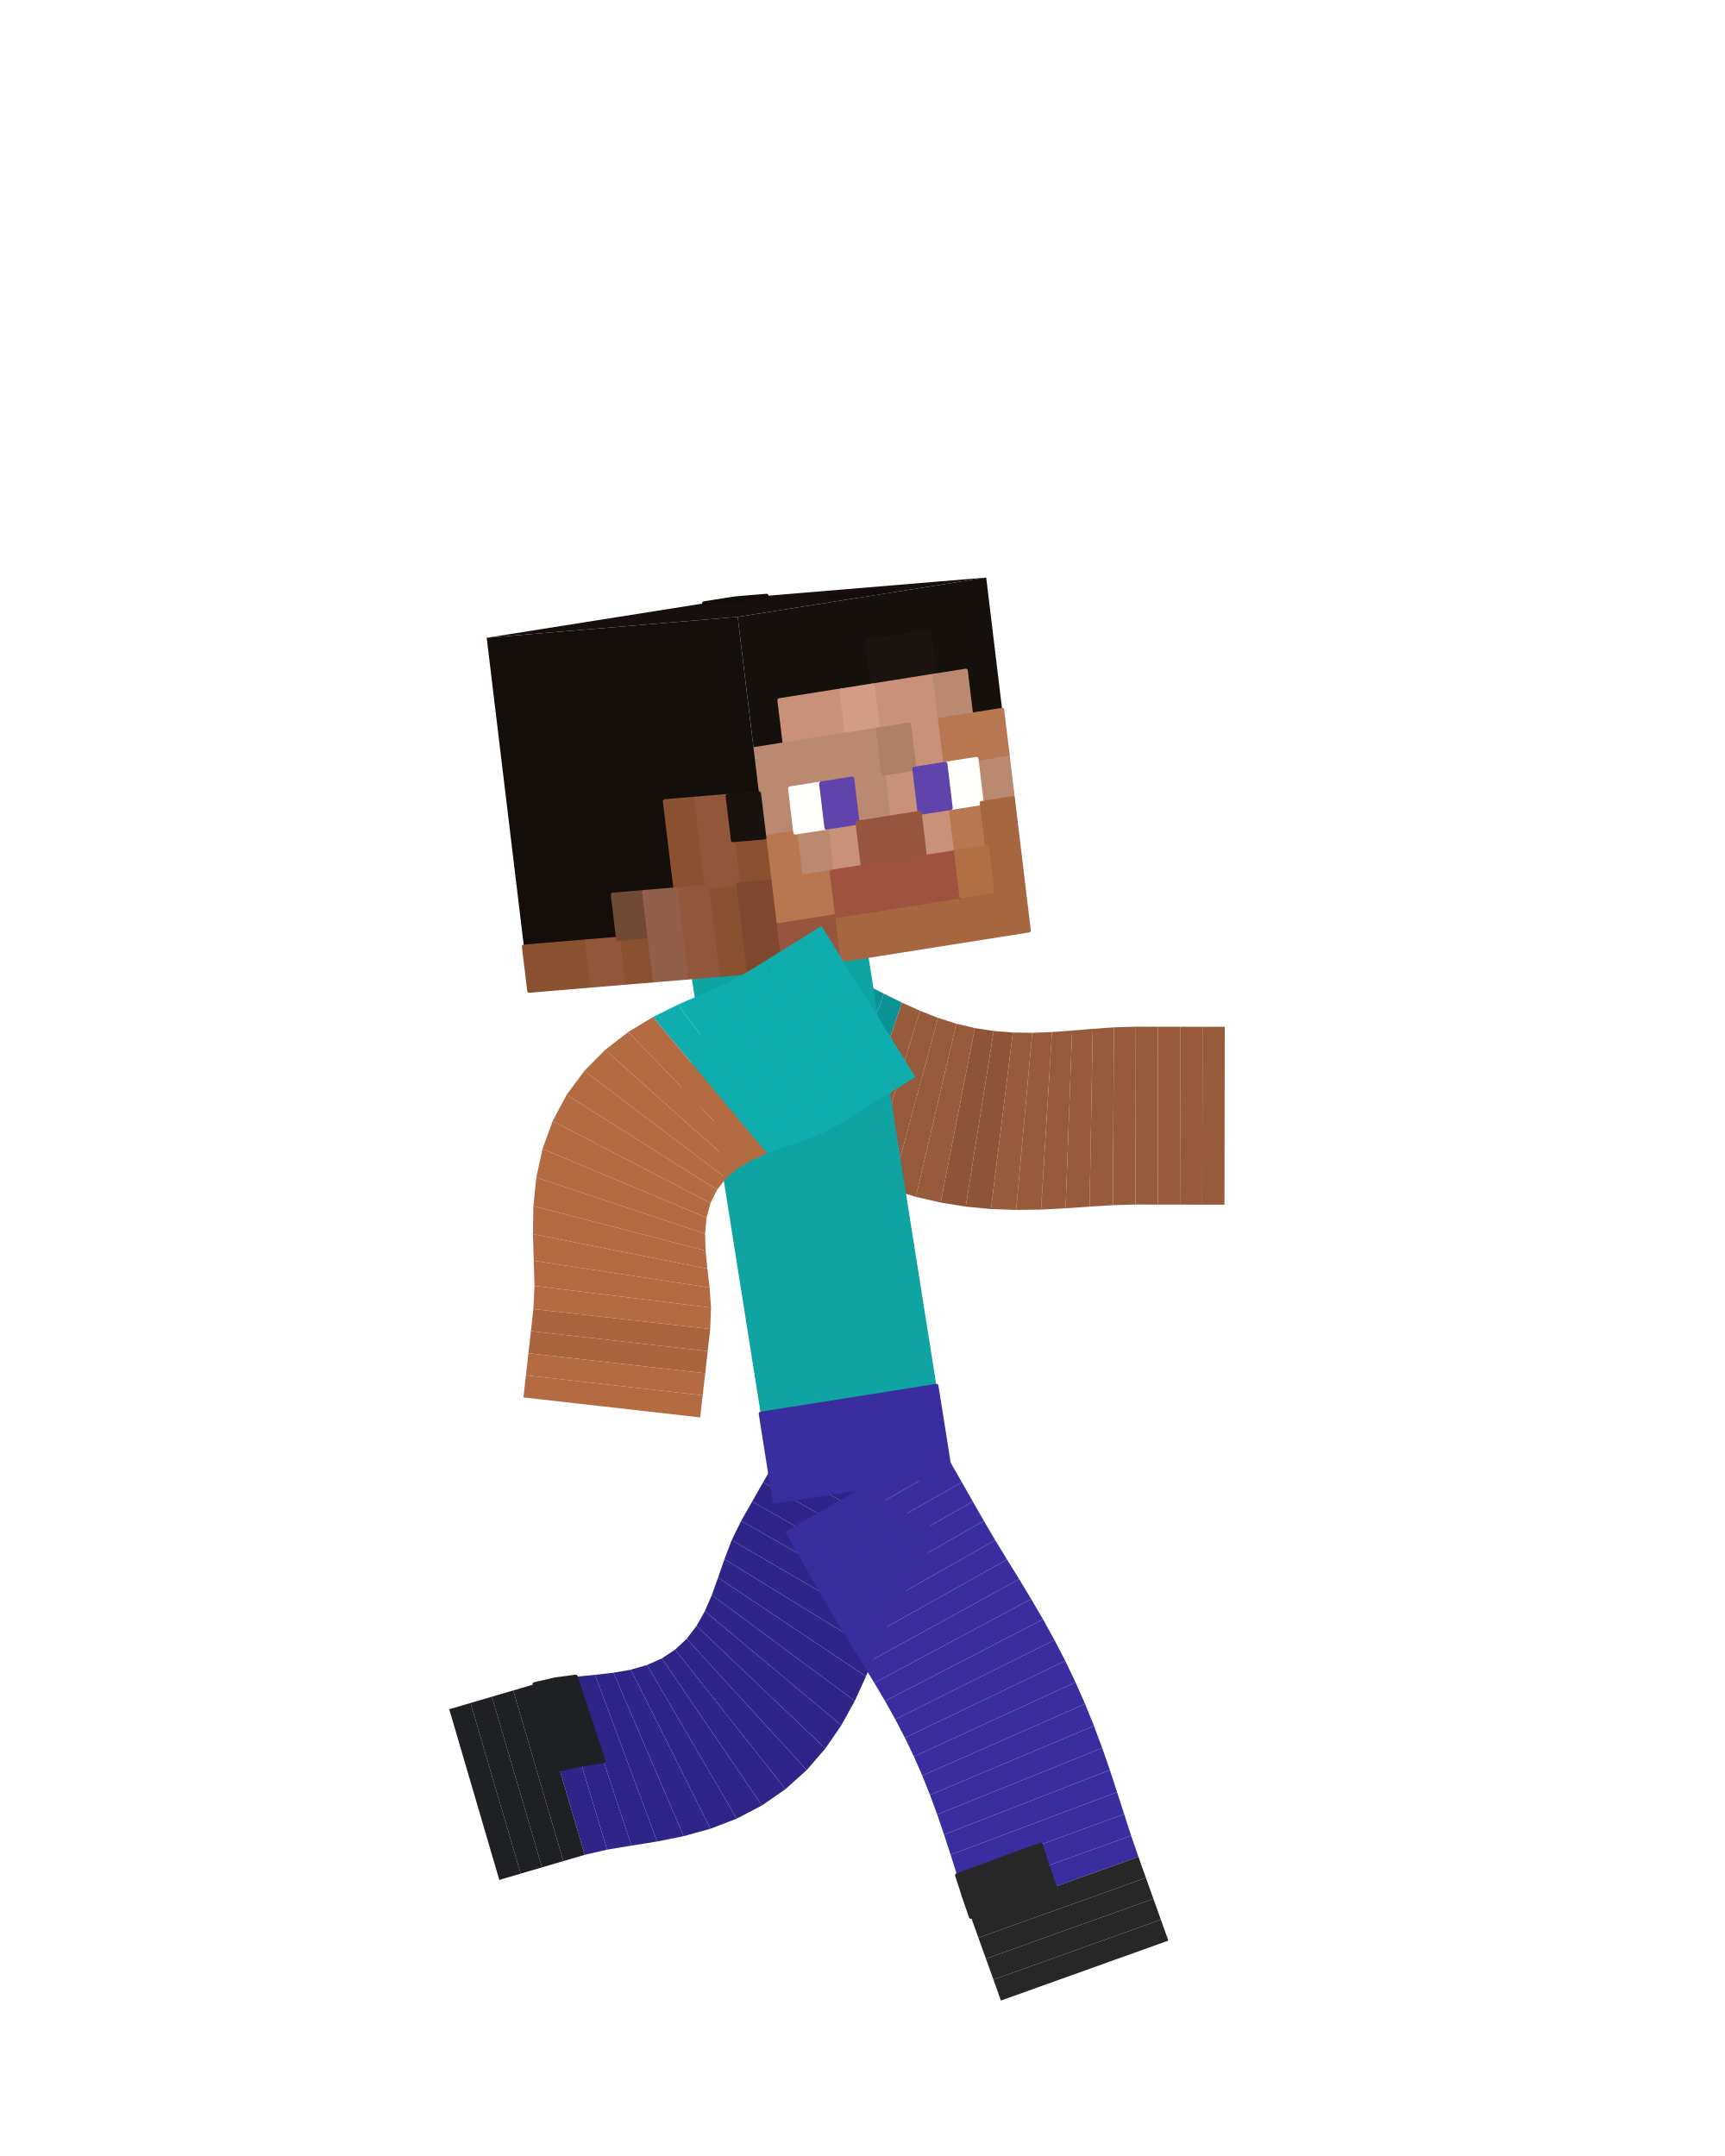
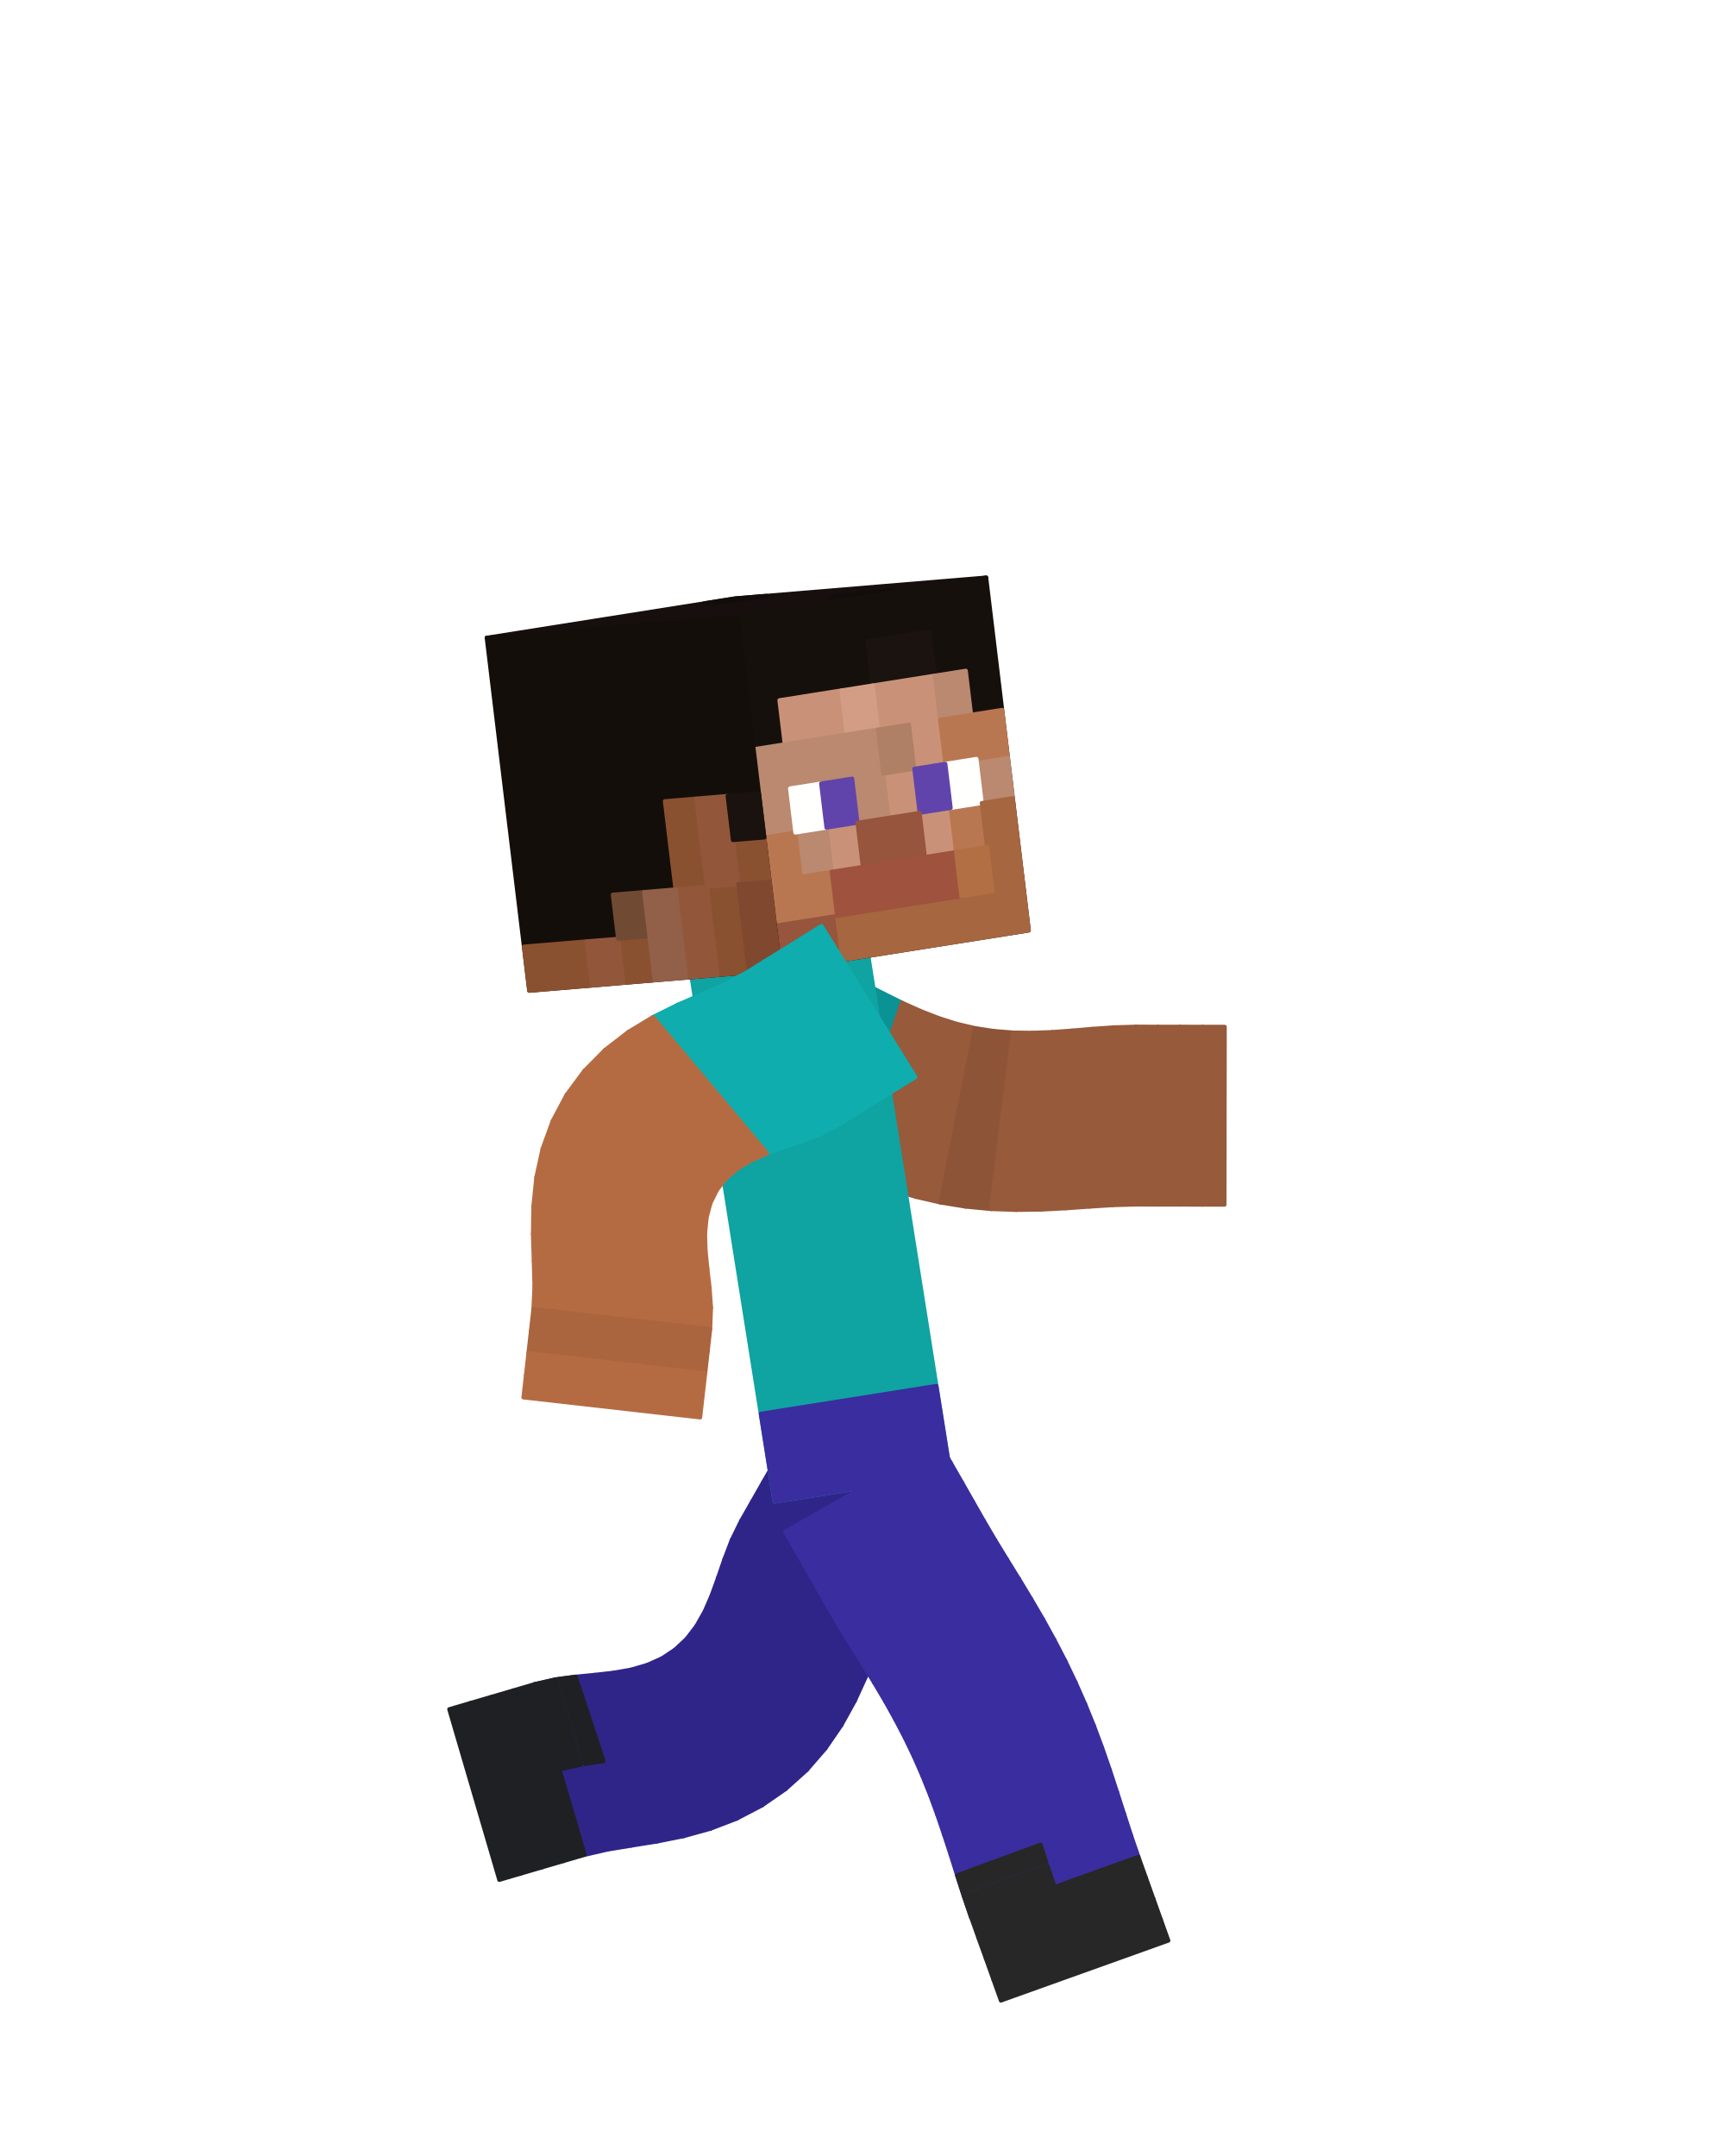
<svg xmlns="http://www.w3.org/2000/svg" viewBox="0 0 256 320" width="256" height="320" role="img" aria-labelledby="run-3-title">
  <g id="steve">
    <g id="arm-left" aria-label="Left arm">
      <g class="face" data-face="px">
-         <path fill="#0b9295" d="M110.41 138.42L100.48 162.88L103.54 164.12L113.47 139.66Z" />
-       </g>
-       <g class="face" data-face="px">
-         <path fill="#0b9295" d="M113.47 139.66L103.54 164.12L106.6 165.36L116.52 140.9Z" />
-       </g>
-       <g class="face" data-face="px">
-         <path fill="#0a898c" d="M116.52 140.9L106.6 165.36L109.65 166.6L119.58 142.14Z" />
-       </g>
-       <g class="face" data-face="px">
-         <path fill="#0a898c" d="M119.58 142.14L109.65 166.6L112.71 167.84L122.64 143.38Z" />
-       </g>
-       <g class="face" data-face="px">
-         <path fill="#0b9295" d="M122.64 143.38L112.71 167.84L115.78 169.2L125.61 144.69Z" />
-       </g>
-       <g class="face" data-face="px">
-         <path fill="#0b9295" d="M125.61 144.69L115.78 169.2L118.91 170.71L128.43 146.09Z" />
-       </g>
-       <g class="face" data-face="px">
-         <path fill="#0b9295" d="M128.43 146.09L118.91 170.71L122.11 172.28L131.17 147.48Z" />
-       </g>
-       <g class="face" data-face="px">
-         <path fill="#0b9295" d="M131.17 147.48L122.11 172.28L125.41 173.83L133.85 148.81Z" />
-       </g>
-       <g class="face" data-face="px">
-         <path fill="#975a3b" d="M133.85 148.81L125.41 173.83L128.81 175.27L136.53 150.02Z" />
-       </g>
-       <g class="face" data-face="px">
-         <path fill="#975a3b" d="M136.53 150.02L128.81 175.27L132.32 176.56L139.21 151.07Z" />
-       </g>
-       <g class="face" data-face="px">
-         <path fill="#975a3b" d="M139.21 151.07L132.32 176.56L135.92 177.64L141.92 151.94Z" />
-       </g>
-       <g class="face" data-face="px">
-         <path fill="#975a3b" d="M141.92 151.94L135.92 177.64L139.6 178.49L144.68 152.59Z" />
+         <path fill="#0b9295" stroke="#0b9295" stroke-width=".6" stroke-linejoin="round" d="M110.41 138.42L100.48 162.88L103.54 164.12L113.47 139.66Z" />
+       </g>
+       <g class="face" data-face="px">
+         <path fill="#0b9295" stroke="#0b9295" stroke-width=".6" stroke-linejoin="round" d="M113.47 139.66L103.54 164.12L106.6 165.36L116.52 140.9Z" />
+       </g>
+       <g class="face" data-face="px">
+         <path fill="#0a898c" stroke="#0a898c" stroke-width=".6" stroke-linejoin="round" d="M116.52 140.9L106.6 165.36L109.65 166.6L119.58 142.14Z" />
+       </g>
+       <g class="face" data-face="px">
+         <path fill="#0a898c" stroke="#0a898c" stroke-width=".6" stroke-linejoin="round" d="M119.58 142.14L109.65 166.6L112.71 167.84L122.64 143.38Z" />
+       </g>
+       <g class="face" data-face="px">
+         <path fill="#0b9295" stroke="#0b9295" stroke-width=".6" stroke-linejoin="round" d="M122.64 143.38L112.71 167.84L115.78 169.2L125.61 144.69Z" />
+       </g>
+       <g class="face" data-face="px">
+         <path fill="#0b9295" stroke="#0b9295" stroke-width=".6" stroke-linejoin="round" d="M125.61 144.69L115.78 169.2L118.91 170.71L128.43 146.09Z" />
+       </g>
+       <g class="face" data-face="px">
+         <path fill="#0b9295" stroke="#0b9295" stroke-width=".6" stroke-linejoin="round" d="M128.43 146.09L118.91 170.71L122.11 172.28L131.17 147.48Z" />
+       </g>
+       <g class="face" data-face="px">
+         <path fill="#0b9295" stroke="#0b9295" stroke-width=".6" stroke-linejoin="round" d="M131.17 147.48L122.11 172.28L125.41 173.83L133.85 148.81Z" />
+       </g>
+       <g class="face" data-face="px">
+         <path fill="#975a3b" stroke="#975a3b" stroke-width=".6" stroke-linejoin="round" d="M133.85 148.81L125.41 173.83L128.81 175.27L136.53 150.02Z" />
+       </g>
+       <g class="face" data-face="px">
+         <path fill="#975a3b" stroke="#975a3b" stroke-width=".6" stroke-linejoin="round" d="M136.53 150.02L128.81 175.27L132.32 176.56L139.21 151.07Z" />
+       </g>
+       <g class="face" data-face="px">
+         <path fill="#975a3b" stroke="#975a3b" stroke-width=".6" stroke-linejoin="round" d="M139.21 151.07L132.32 176.56L135.92 177.64L141.92 151.94Z" />
+       </g>
+       <g class="face" data-face="px">
+         <path fill="#975a3b" stroke="#975a3b" stroke-width=".6" stroke-linejoin="round" d="M141.92 151.94L135.92 177.64L139.6 178.49L144.68 152.59Z" />
      </g>
    </g>
    <g id="forearm-left" aria-label="Left forearm">
      <g class="face" data-face="px">
-         <path fill="#8d5437" d="M144.68 152.59L139.6 178.49L143.32 179.09L147.47 153.02Z" />
-       </g>
-       <g class="face" data-face="px">
-         <path fill="#8d5437" d="M147.47 153.02L143.32 179.09L147.07 179.45L150.31 153.25Z" />
-       </g>
-       <g class="face" data-face="px">
-         <path fill="#975a3b" d="M150.31 153.25L147.07 179.45L150.8 179.58L153.19 153.29Z" />
-       </g>
-       <g class="face" data-face="px">
-         <path fill="#975a3b" d="M153.19 153.29L150.8 179.58L154.5 179.53L156.12 153.18Z" />
-       </g>
-       <g class="face" data-face="px">
-         <path fill="#975a3b" d="M156.12 153.18L154.5 179.53L158.14 179.34L159.11 152.96Z" />
-       </g>
-       <g class="face" data-face="px">
-         <path fill="#975a3b" d="M159.11 152.96L158.14 179.34L161.7 179.09L162.17 152.7Z" />
-       </g>
-       <g class="face" data-face="px">
-         <path fill="#975a3b" d="M162.17 152.7L161.7 179.09L165.16 178.87L165.31 152.48Z" />
-       </g>
-       <g class="face" data-face="px">
-         <path fill="#975a3b" d="M165.31 152.48L165.16 178.87L168.52 178.78L168.56 152.38Z" />
-       </g>
-       <g class="face" data-face="px">
-         <path fill="#975a3b" d="M168.56 152.38L168.52 178.78L171.82 178.79L171.86 152.39Z" />
-       </g>
-       <g class="face" data-face="px">
-         <path fill="#975a3b" d="M171.86 152.39L171.82 178.79L175.12 178.79L175.16 152.39Z" />
-       </g>
-       <g class="face" data-face="px">
-         <path fill="#975a3b" d="M175.16 152.39L175.12 178.79L178.42 178.8L178.46 152.4Z" />
-       </g>
-       <g class="face" data-face="px">
-         <path fill="#975a3b" d="M178.46 152.4L178.42 178.8L181.72 178.8L181.76 152.4Z" />
+         <path fill="#8d5437" stroke="#8d5437" stroke-width=".6" stroke-linejoin="round" d="M144.68 152.59L139.6 178.49L143.32 179.09L147.47 153.02Z" />
+       </g>
+       <g class="face" data-face="px">
+         <path fill="#8d5437" stroke="#8d5437" stroke-width=".6" stroke-linejoin="round" d="M147.47 153.02L143.32 179.09L147.07 179.45L150.31 153.25Z" />
+       </g>
+       <g class="face" data-face="px">
+         <path fill="#975a3b" stroke="#975a3b" stroke-width=".6" stroke-linejoin="round" d="M150.31 153.25L147.07 179.45L150.8 179.58L153.19 153.29Z" />
+       </g>
+       <g class="face" data-face="px">
+         <path fill="#975a3b" stroke="#975a3b" stroke-width=".6" stroke-linejoin="round" d="M153.19 153.29L150.8 179.58L154.5 179.53L156.12 153.18Z" />
+       </g>
+       <g class="face" data-face="px">
+         <path fill="#975a3b" stroke="#975a3b" stroke-width=".6" stroke-linejoin="round" d="M156.12 153.18L154.5 179.53L158.14 179.34L159.11 152.96Z" />
+       </g>
+       <g class="face" data-face="px">
+         <path fill="#975a3b" stroke="#975a3b" stroke-width=".6" stroke-linejoin="round" d="M159.11 152.96L158.14 179.34L161.7 179.09L162.17 152.7Z" />
+       </g>
+       <g class="face" data-face="px">
+         <path fill="#975a3b" stroke="#975a3b" stroke-width=".6" stroke-linejoin="round" d="M162.17 152.7L161.7 179.09L165.16 178.87L165.31 152.48Z" />
+       </g>
+       <g class="face" data-face="px">
+         <path fill="#975a3b" stroke="#975a3b" stroke-width=".6" stroke-linejoin="round" d="M165.31 152.48L165.16 178.87L168.52 178.78L168.56 152.38Z" />
+       </g>
+       <g class="face" data-face="px">
+         <path fill="#975a3b" stroke="#975a3b" stroke-width=".6" stroke-linejoin="round" d="M168.56 152.38L168.52 178.78L171.82 178.79L171.86 152.39Z" />
+       </g>
+       <g class="face" data-face="px">
+         <path fill="#975a3b" stroke="#975a3b" stroke-width=".6" stroke-linejoin="round" d="M171.86 152.39L171.82 178.79L175.12 178.79L175.16 152.39Z" />
+       </g>
+       <g class="face" data-face="px">
+         <path fill="#975a3b" stroke="#975a3b" stroke-width=".6" stroke-linejoin="round" d="M175.16 152.39L175.12 178.79L178.42 178.8L178.46 152.4Z" />
+       </g>
+       <g class="face" data-face="px">
+         <path fill="#975a3b" stroke="#975a3b" stroke-width=".6" stroke-linejoin="round" d="M178.46 152.4L178.42 178.8L181.72 178.8L181.76 152.4Z" />
      </g>
    </g>
    <g id="leg-left" aria-label="Left leg">
      <g class="face" data-face="px">
-         <path fill="#2f2589" d="M139.47 227.34L116.53 214.26L114.9 217.13L137.83 230.21Z" />
-       </g>
-       <g class="face" data-face="px">
-         <path fill="#2f2589" d="M137.83 230.21L114.9 217.13L113.26 219.99L136.2 233.07Z" />
-       </g>
-       <g class="face" data-face="px">
-         <path fill="#2f2589" d="M136.2 233.07L113.26 219.99L111.63 222.86L134.56 235.94Z" />
-       </g>
-       <g class="face" data-face="px">
-         <path fill="#2f2589" d="M134.56 235.94L111.63 222.86L109.99 225.73L132.93 238.81Z" />
-       </g>
-       <g class="face" data-face="px">
-         <path fill="#2f2589" d="M132.93 238.81L109.99 225.73L108.59 228.59L131.41 241.87Z" />
-       </g>
-       <g class="face" data-face="px">
-         <path fill="#2f2589" d="M131.41 241.87L108.59 228.59L107.51 231.42L130 245.25Z" />
-       </g>
-       <g class="face" data-face="px">
-         <path fill="#2f2589" d="M130 245.25L107.51 231.42L106.57 234.15L128.52 248.81Z" />
-       </g>
-       <g class="face" data-face="px">
-         <path fill="#2f2589" d="M128.52 248.81L106.57 234.15L105.64 236.73L126.85 252.46Z" />
-       </g>
-       <g class="face" data-face="px">
-         <path fill="#2f2589" d="M126.85 252.46L105.64 236.73L104.6 239.14L124.86 256.07Z" />
-       </g>
-       <g class="face" data-face="px">
-         <path fill="#2f2589" d="M124.86 256.07L104.6 239.14L103.37 241.32L122.49 259.52Z" />
-       </g>
-       <g class="face" data-face="px">
-         <path fill="#2f2589" d="M122.49 259.52L103.37 241.32L101.91 243.23L119.72 262.72Z" />
-       </g>
-       <g class="face" data-face="px">
-         <path fill="#2f2589" d="M119.72 262.72L101.91 243.23L100.19 244.84L116.57 265.55Z" />
+         <path fill="#2f2589" stroke="#2f2589" stroke-width=".6" stroke-linejoin="round" d="M139.47 227.34L116.53 214.26L114.9 217.13L137.83 230.21Z" />
+       </g>
+       <g class="face" data-face="px">
+         <path fill="#2f2589" stroke="#2f2589" stroke-width=".6" stroke-linejoin="round" d="M137.83 230.21L114.9 217.13L113.26 219.99L136.2 233.07Z" />
+       </g>
+       <g class="face" data-face="px">
+         <path fill="#2f2589" stroke="#2f2589" stroke-width=".6" stroke-linejoin="round" d="M136.2 233.07L113.26 219.99L111.63 222.86L134.56 235.94Z" />
+       </g>
+       <g class="face" data-face="px">
+         <path fill="#2f2589" stroke="#2f2589" stroke-width=".6" stroke-linejoin="round" d="M134.56 235.94L111.63 222.86L109.99 225.73L132.93 238.81Z" />
+       </g>
+       <g class="face" data-face="px">
+         <path fill="#2f2589" stroke="#2f2589" stroke-width=".6" stroke-linejoin="round" d="M132.93 238.81L109.99 225.73L108.59 228.59L131.41 241.87Z" />
+       </g>
+       <g class="face" data-face="px">
+         <path fill="#2f2589" stroke="#2f2589" stroke-width=".6" stroke-linejoin="round" d="M131.41 241.87L108.59 228.59L107.51 231.42L130 245.25Z" />
+       </g>
+       <g class="face" data-face="px">
+         <path fill="#2f2589" stroke="#2f2589" stroke-width=".6" stroke-linejoin="round" d="M130 245.25L107.51 231.42L106.57 234.15L128.52 248.81Z" />
+       </g>
+       <g class="face" data-face="px">
+         <path fill="#2f2589" stroke="#2f2589" stroke-width=".6" stroke-linejoin="round" d="M128.52 248.81L106.57 234.15L105.64 236.73L126.85 252.46Z" />
+       </g>
+       <g class="face" data-face="px">
+         <path fill="#2f2589" stroke="#2f2589" stroke-width=".6" stroke-linejoin="round" d="M126.85 252.46L105.64 236.73L104.6 239.14L124.86 256.07Z" />
+       </g>
+       <g class="face" data-face="px">
+         <path fill="#2f2589" stroke="#2f2589" stroke-width=".6" stroke-linejoin="round" d="M124.86 256.07L104.6 239.14L103.37 241.32L122.49 259.52Z" />
+       </g>
+       <g class="face" data-face="px">
+         <path fill="#2f2589" stroke="#2f2589" stroke-width=".6" stroke-linejoin="round" d="M122.49 259.52L103.37 241.32L101.91 243.23L119.72 262.72Z" />
+       </g>
+       <g class="face" data-face="px">
+         <path fill="#2f2589" stroke="#2f2589" stroke-width=".6" stroke-linejoin="round" d="M119.72 262.72L101.91 243.23L100.19 244.84L116.57 265.55Z" />
      </g>
    </g>
    <g id="shin-left" aria-label="Left shin">
      <g class="face" data-face="px">
-         <path fill="#1f2023" d="M80.44 277.16L73 251.83L69.83 252.76L77.27 278.09Z" />
-       </g>
-       <g class="face" data-face="px">
-         <path fill="#1f2023" d="M77.27 278.09L69.83 252.76L66.67 253.69L74.1 279.02Z" />
-       </g>
-       <g class="face" data-face="px">
-         <path fill="#2f2589" d="M116.57 265.55L100.19 244.84L98.23 246.14L113.08 267.97Z" />
-       </g>
-       <g class="face" data-face="px">
-         <path fill="#2f2589" d="M113.08 267.97L98.23 246.14L96.03 247.12L109.33 269.93Z" />
-       </g>
-       <g class="face" data-face="px">
-         <path fill="#2f2589" d="M109.33 269.93L96.03 247.12L93.62 247.82L105.43 271.43Z" />
-       </g>
-       <g class="face" data-face="px">
-         <path fill="#2f2589" d="M105.43 271.43L93.62 247.82L91.04 248.27L101.46 272.53Z" />
-       </g>
-       <g class="face" data-face="px">
-         <path fill="#2f2589" d="M101.46 272.53L91.04 248.27L88.31 248.58L97.52 273.32Z" />
-       </g>
-       <g class="face" data-face="px">
-         <path fill="#2f2589" d="M97.52 273.32L88.31 248.58L85.44 248.86L93.71 273.93Z" />
-       </g>
-       <g class="face" data-face="px">
-         <path fill="#2f2589" d="M93.71 273.93L85.44 248.86L82.45 249.26L90.1 274.53Z" />
+         <path fill="#1f2023" stroke="#1f2023" stroke-width=".6" stroke-linejoin="round" d="M80.44 277.16L73 251.83L69.83 252.76L77.27 278.09Z" />
+       </g>
+       <g class="face" data-face="px">
+         <path fill="#1f2023" stroke="#1f2023" stroke-width=".6" stroke-linejoin="round" d="M77.27 278.09L69.83 252.76L66.67 253.69L74.1 279.02Z" />
+       </g>
+       <g class="face" data-face="px">
+         <path fill="#2f2589" stroke="#2f2589" stroke-width=".6" stroke-linejoin="round" d="M116.57 265.55L100.19 244.84L98.23 246.14L113.08 267.97Z" />
+       </g>
+       <g class="face" data-face="px">
+         <path fill="#2f2589" stroke="#2f2589" stroke-width=".6" stroke-linejoin="round" d="M113.08 267.97L98.23 246.14L96.03 247.12L109.33 269.93Z" />
+       </g>
+       <g class="face" data-face="px">
+         <path fill="#2f2589" stroke="#2f2589" stroke-width=".6" stroke-linejoin="round" d="M109.33 269.93L96.03 247.12L93.62 247.82L105.43 271.43Z" />
+       </g>
+       <g class="face" data-face="px">
+         <path fill="#2f2589" stroke="#2f2589" stroke-width=".6" stroke-linejoin="round" d="M105.43 271.43L93.62 247.82L91.04 248.27L101.46 272.53Z" />
+       </g>
+       <g class="face" data-face="px">
+         <path fill="#2f2589" stroke="#2f2589" stroke-width=".6" stroke-linejoin="round" d="M101.46 272.53L91.04 248.27L88.31 248.58L97.52 273.32Z" />
+       </g>
+       <g class="face" data-face="px">
+         <path fill="#2f2589" stroke="#2f2589" stroke-width=".6" stroke-linejoin="round" d="M97.52 273.32L88.31 248.58L85.44 248.86L93.71 273.93Z" />
+       </g>
+       <g class="face" data-face="px">
+         <path fill="#2f2589" stroke="#2f2589" stroke-width=".6" stroke-linejoin="round" d="M93.71 273.93L85.44 248.86L82.45 249.26L90.1 274.53Z" />
        <path fill="#1f2023" stroke="#1f2023" stroke-width=".6" stroke-linejoin="round" d="M89.58 261.4L85.44 248.86L82.45 249.26L86.27 261.9Z" />
      </g>
      <g class="face" data-face="px">
-         <path fill="#2f2589" d="M90.1 274.53L82.45 249.26L79.33 249.97L86.77 275.3Z" />
+         <path fill="#2f2589" stroke="#2f2589" stroke-width=".6" stroke-linejoin="round" d="M90.1 274.53L82.45 249.26L79.33 249.97L86.77 275.3Z" />
        <path fill="#1f2023" stroke="#1f2023" stroke-width=".6" stroke-linejoin="round" d="M86.27 261.9L82.45 249.26L79.33 249.97L83.05 262.63Z" />
      </g>
      <g class="face" data-face="px">
-         <path fill="#1f2023" d="M86.77 275.3L79.33 249.97L76.17 250.9L83.6 276.23Z" />
-       </g>
-       <g class="face" data-face="px">
-         <path fill="#1f2023" d="M83.6 276.23L76.17 250.9L73 251.83L80.44 277.16Z" />
+         <path fill="#1f2023" stroke="#1f2023" stroke-width=".6" stroke-linejoin="round" d="M86.77 275.3L79.33 249.97L76.17 250.9L83.6 276.23Z" />
+       </g>
+       <g class="face" data-face="px">
+         <path fill="#1f2023" stroke="#1f2023" stroke-width=".6" stroke-linejoin="round" d="M83.6 276.23L76.17 250.9L73 251.83L80.44 277.16Z" />
      </g>
    </g>
    <g id="torso" aria-label="Torso">
      <g class="face" data-face="nx">
-         <path fill="#0fa3a2" d="M102.57 144.64L128.65 140.51L141.04 218.74L114.96 222.86Z" />
+         <path fill="#0fa3a2" stroke="#0fa3a2" stroke-width=".6" stroke-linejoin="round" d="M102.57 144.64L128.65 140.51L141.04 218.74L114.96 222.86Z" />
        <path fill="#3a2d9f" stroke="#3a2d9f" stroke-width=".6" stroke-linejoin="round" d="M112.9 209.83L138.97 205.7L140.01 212.22L113.93 216.35ZM113.93 216.35L140.01 212.22L141.04 218.74L114.96 222.86Z" />
      </g>
    </g>
    <g id="head" aria-label="Head">
      <g class="face" data-face="top">
-         <path fill="#160f0d" d="M72.23 94.66L109.1 88.82L146.36 85.72L109.48 91.56Z" />
+         <path fill="#160f0d" stroke="#160f0d" stroke-width=".6" stroke-linejoin="round" d="M72.23 94.66L109.1 88.82L146.36 85.72L109.48 91.56Z" />
        <path fill="#120d0a" stroke="#120d0a" stroke-width=".6" stroke-linejoin="round" d="M104.49 89.55L109.1 88.82L113.76 88.43L109.15 89.16ZM123.22 88.69L127.83 87.96L132.48 87.57L127.87 88.3Z" />
      </g>
      <g class="face" data-face="front">
-         <path fill="#16100d" d="M109.48 91.56L146.36 85.72L152.68 138.1L115.8 143.94Z" />
+         <path fill="#16100d" stroke="#16100d" stroke-width=".6" stroke-linejoin="round" d="M109.48 91.56L146.36 85.72L152.68 138.1L115.8 143.94Z" />
        <path fill="#1a130f" stroke="#1a130f" stroke-width=".6" stroke-linejoin="round" d="M128.71 95.19L137.93 93.73L138.72 100.28L129.5 101.74Z" />
        <path fill="#c99278" stroke="#c99278" stroke-width=".6" stroke-linejoin="round" d="M115.67 103.93L124.89 102.47L125.68 109.01L116.46 110.47ZM129.5 101.74L138.72 100.28L139.51 106.82L130.29 108.28ZM134.9 107.55L139.51 106.82L140.3 113.37L135.69 114.1ZM131.08 114.83L135.69 114.1L136.48 120.65L131.87 121.38ZM122.65 122.84L127.26 122.11L128.05 128.66L123.44 129.39ZM136.48 120.65L141.09 119.92L141.88 126.47L137.27 127.2Z" />
        <path fill="#d39d85" stroke="#d39d85" stroke-width=".6" stroke-linejoin="round" d="M124.89 102.47L129.5 101.74L130.29 108.28L125.68 109.01Z" />
        <path fill="#ba896f" stroke="#ba896f" stroke-width=".6" stroke-linejoin="round" d="M138.72 100.28L143.33 99.55L144.12 106.09L139.51 106.82ZM111.85 111.2L130.29 108.28L131.08 114.83L112.64 117.75ZM112.64 117.75L117.25 117.02L118.04 123.57L113.43 124.3ZM126.47 115.56L131.08 114.83L131.87 121.38L127.26 122.11ZM144.91 112.64L149.52 111.91L150.31 118.46L145.7 119.19ZM118.04 123.57L122.65 122.84L123.44 129.39L118.83 130.12Z" />
        <path fill="#b08066" stroke="#b08066" stroke-width=".6" stroke-linejoin="round" d="M130.29 108.28L134.9 107.55L135.69 114.1L131.08 114.83Z" />
        <path fill="#b97751" stroke="#b97751" stroke-width=".6" stroke-linejoin="round" d="M139.51 106.82L148.73 105.36L149.52 111.91L140.3 113.37ZM113.43 124.3L118.04 123.57L118.83 130.12L114.22 130.85ZM141.09 119.92L145.7 119.19L146.49 125.74L141.88 126.47ZM114.22 130.85L123.44 129.39L124.23 135.94L115.01 137.4Z" />
        <path fill="#fffffe" stroke="#fffffe" stroke-width=".6" stroke-linejoin="round" d="M117.25 117.02L121.86 116.29L122.65 122.84L118.04 123.57ZM140.3 113.37L144.91 112.64L145.7 119.19L141.09 119.92Z" />
        <path fill="#6144ab" stroke="#6144ab" stroke-width=".6" stroke-linejoin="round" d="M121.86 116.29L126.47 115.56L127.26 122.11L122.65 122.84ZM135.69 114.1L140.3 113.37L141.09 119.92L136.48 120.65Z" />
        <path fill="#96553c" stroke="#96553c" stroke-width=".6" stroke-linejoin="round" d="M127.26 122.11L136.48 120.65L137.27 127.2L128.05 128.66ZM115.01 137.4L124.23 135.94L125.02 142.48L115.8 143.94Z" />
        <path fill="#a66640" stroke="#a66640" stroke-width=".6" stroke-linejoin="round" d="M145.7 119.19L150.31 118.46L151.1 125.01L146.49 125.74ZM146.49 125.74L151.1 125.01L151.89 131.56L147.28 132.29ZM124.23 135.94L151.89 131.56L152.68 138.1L125.02 142.48Z" />
        <path fill="#9f523e" stroke="#9f523e" stroke-width=".6" stroke-linejoin="round" d="M123.44 129.39L141.88 126.47L142.67 133.02L124.23 135.94Z" />
        <path fill="#b26f43" stroke="#b26f43" stroke-width=".6" stroke-linejoin="round" d="M141.88 126.47L146.49 125.74L147.28 132.29L142.67 133.02Z" />
      </g>
      <g class="face" data-face="nx">
-         <path fill="#140e0b" d="M72.23 94.66L109.48 91.56L115.8 143.94L78.54 147.05Z" />
+         <path fill="#140e0b" stroke="#140e0b" stroke-width=".6" stroke-linejoin="round" d="M72.23 94.66L109.48 91.56L115.8 143.94L78.54 147.05Z" />
        <path fill="#8a5130" stroke="#8a5130" stroke-width=".6" stroke-linejoin="round" d="M98.67 118.92L103.33 118.53L104.12 125.08L99.46 125.46ZM99.46 125.46L104.12 125.08L104.91 131.62L100.25 132.01ZM108.77 124.69L113.43 124.3L114.22 130.85L109.56 131.24ZM104.91 131.62L109.56 131.24L110.35 137.78L105.7 138.17ZM77.75 140.5L87.07 139.72L87.86 146.27L78.54 147.05ZM91.73 139.34L96.38 138.95L97.17 145.5L92.52 145.88ZM105.7 138.17L110.35 137.78L111.14 144.33L106.49 144.72Z" />
        <path fill="#92573a" stroke="#92573a" stroke-width=".6" stroke-linejoin="round" d="M103.33 118.53L107.98 118.14L108.77 124.69L104.12 125.08ZM104.12 125.08L108.77 124.69L109.56 131.24L104.91 131.62ZM100.25 132.01L104.91 131.62L105.7 138.17L101.04 138.56ZM87.07 139.72L91.73 139.34L92.52 145.88L87.86 146.27ZM101.04 138.56L105.7 138.17L106.49 144.72L101.83 145.11Z" />
        <path fill="#19120e" stroke="#19120e" stroke-width=".6" stroke-linejoin="round" d="M107.98 118.14L112.64 117.75L113.43 124.3L108.77 124.69Z" />
        <path fill="#714a34" stroke="#714a34" stroke-width=".6" stroke-linejoin="round" d="M90.94 132.79L95.59 132.4L96.38 138.95L91.73 139.34Z" />
        <path fill="#926048" stroke="#926048" stroke-width=".6" stroke-linejoin="round" d="M95.59 132.4L100.25 132.01L101.04 138.56L96.38 138.95ZM96.38 138.95L101.04 138.56L101.83 145.11L97.17 145.5Z" />
        <path fill="#80492f" stroke="#80492f" stroke-width=".6" stroke-linejoin="round" d="M109.56 131.24L114.22 130.85L115.01 137.4L110.35 137.78ZM110.35 137.78L115.01 137.4L115.8 143.94L111.14 144.33Z" />
      </g>
    </g>
    <g id="leg-right" aria-label="Right leg">
      <g class="face" data-face="px">
-         <path fill="#3a2d9f" d="M139.47 214.26L116.53 227.34L118.17 230.21L141.1 217.13Z" />
-       </g>
-       <g class="face" data-face="px">
-         <path fill="#3a2d9f" d="M141.1 217.13L118.17 230.21L119.8 233.07L142.74 219.99Z" />
-       </g>
-       <g class="face" data-face="px">
-         <path fill="#3a2d9f" d="M142.74 219.99L119.8 233.07L121.44 235.94L144.37 222.86Z" />
-       </g>
-       <g class="face" data-face="px">
-         <path fill="#3a2d9f" d="M144.37 222.86L121.44 235.94L123.07 238.81L146.01 225.73Z" />
-       </g>
-       <g class="face" data-face="px">
-         <path fill="#3a2d9f" d="M146.01 225.73L123.07 238.81L124.74 241.63L147.69 228.59Z" />
-       </g>
-       <g class="face" data-face="px">
-         <path fill="#3a2d9f" d="M147.69 228.59L124.74 241.63L126.42 244.38L149.45 231.47Z" />
-       </g>
-       <g class="face" data-face="px">
-         <path fill="#3a2d9f" d="M149.45 231.47L126.42 244.38L128.11 247.09L151.25 234.38Z" />
-       </g>
-       <g class="face" data-face="px">
-         <path fill="#3a2d9f" d="M151.25 234.38L128.11 247.09L129.75 249.78L153.03 237.33Z" />
-       </g>
-       <g class="face" data-face="px">
-         <path fill="#3a2d9f" d="M153.03 237.33L129.75 249.78L131.35 252.48L154.79 240.34Z" />
-       </g>
-       <g class="face" data-face="px">
-         <path fill="#3a2d9f" d="M154.79 240.34L131.35 252.48L132.86 255.19L156.48 243.4Z" />
-       </g>
-       <g class="face" data-face="px">
-         <path fill="#3a2d9f" d="M156.48 243.4L132.86 255.19L134.29 257.93L158.09 246.51Z" />
-       </g>
-       <g class="face" data-face="px">
-         <path fill="#3a2d9f" d="M158.09 246.51L134.29 257.93L135.63 260.71L159.61 249.68Z" />
+         <path fill="#3a2d9f" stroke="#3a2d9f" stroke-width=".6" stroke-linejoin="round" d="M139.47 214.26L116.53 227.34L118.17 230.21L141.1 217.13Z" />
+       </g>
+       <g class="face" data-face="px">
+         <path fill="#3a2d9f" stroke="#3a2d9f" stroke-width=".6" stroke-linejoin="round" d="M141.1 217.13L118.17 230.21L119.8 233.07L142.74 219.99Z" />
+       </g>
+       <g class="face" data-face="px">
+         <path fill="#3a2d9f" stroke="#3a2d9f" stroke-width=".6" stroke-linejoin="round" d="M142.74 219.99L119.8 233.07L121.44 235.94L144.37 222.86Z" />
+       </g>
+       <g class="face" data-face="px">
+         <path fill="#3a2d9f" stroke="#3a2d9f" stroke-width=".6" stroke-linejoin="round" d="M144.37 222.86L121.44 235.94L123.07 238.81L146.01 225.73Z" />
+       </g>
+       <g class="face" data-face="px">
+         <path fill="#3a2d9f" stroke="#3a2d9f" stroke-width=".6" stroke-linejoin="round" d="M146.01 225.73L123.07 238.81L124.74 241.63L147.69 228.59Z" />
+       </g>
+       <g class="face" data-face="px">
+         <path fill="#3a2d9f" stroke="#3a2d9f" stroke-width=".6" stroke-linejoin="round" d="M147.69 228.59L124.74 241.63L126.42 244.38L149.45 231.47Z" />
+       </g>
+       <g class="face" data-face="px">
+         <path fill="#3a2d9f" stroke="#3a2d9f" stroke-width=".6" stroke-linejoin="round" d="M149.45 231.47L126.42 244.38L128.11 247.09L151.25 234.38Z" />
+       </g>
+       <g class="face" data-face="px">
+         <path fill="#3a2d9f" stroke="#3a2d9f" stroke-width=".6" stroke-linejoin="round" d="M151.25 234.38L128.11 247.09L129.75 249.78L153.03 237.33Z" />
+       </g>
+       <g class="face" data-face="px">
+         <path fill="#3a2d9f" stroke="#3a2d9f" stroke-width=".6" stroke-linejoin="round" d="M153.03 237.33L129.75 249.78L131.35 252.48L154.79 240.34Z" />
+       </g>
+       <g class="face" data-face="px">
+         <path fill="#3a2d9f" stroke="#3a2d9f" stroke-width=".6" stroke-linejoin="round" d="M154.79 240.34L131.35 252.48L132.86 255.19L156.48 243.4Z" />
+       </g>
+       <g class="face" data-face="px">
+         <path fill="#3a2d9f" stroke="#3a2d9f" stroke-width=".6" stroke-linejoin="round" d="M156.48 243.4L132.86 255.19L134.29 257.93L158.09 246.51Z" />
+       </g>
+       <g class="face" data-face="px">
+         <path fill="#3a2d9f" stroke="#3a2d9f" stroke-width=".6" stroke-linejoin="round" d="M158.09 246.51L134.29 257.93L135.63 260.71L159.61 249.68Z" />
      </g>
    </g>
    <g id="shin-right" aria-label="Right shin">
      <g class="face" data-face="px">
-         <path fill="#3a2d9f" d="M159.61 249.68L135.63 260.71L136.87 263.54L161.03 252.9Z" />
-       </g>
-       <g class="face" data-face="px">
-         <path fill="#3a2d9f" d="M161.03 252.9L136.87 263.54L138.02 266.41L162.35 256.15Z" />
-       </g>
-       <g class="face" data-face="px">
-         <path fill="#3a2d9f" d="M162.35 256.15L138.02 266.41L139.09 269.32L163.57 259.43Z" />
-       </g>
-       <g class="face" data-face="px">
-         <path fill="#3a2d9f" d="M163.57 259.43L139.09 269.32L140.1 272.29L164.71 262.71Z" />
-       </g>
-       <g class="face" data-face="px">
-         <path fill="#3a2d9f" d="M164.71 262.71L140.1 272.29L141.08 275.29L165.78 265.99Z" />
-       </g>
-       <g class="face" data-face="px">
-         <path fill="#3a2d9f" d="M165.78 265.99L141.08 275.29L142.04 278.33L166.83 269.25Z" />
-       </g>
-       <g class="face" data-face="px">
-         <path fill="#3a2d9f" d="M166.83 269.25L142.04 278.33L143.03 281.4L167.87 272.46Z" />
+         <path fill="#3a2d9f" stroke="#3a2d9f" stroke-width=".6" stroke-linejoin="round" d="M159.61 249.68L135.63 260.71L136.87 263.54L161.03 252.9Z" />
+       </g>
+       <g class="face" data-face="px">
+         <path fill="#3a2d9f" stroke="#3a2d9f" stroke-width=".6" stroke-linejoin="round" d="M161.03 252.9L136.87 263.54L138.02 266.41L162.35 256.15Z" />
+       </g>
+       <g class="face" data-face="px">
+         <path fill="#3a2d9f" stroke="#3a2d9f" stroke-width=".6" stroke-linejoin="round" d="M162.35 256.15L138.02 266.41L139.09 269.32L163.57 259.43Z" />
+       </g>
+       <g class="face" data-face="px">
+         <path fill="#3a2d9f" stroke="#3a2d9f" stroke-width=".6" stroke-linejoin="round" d="M163.57 259.43L139.09 269.32L140.1 272.29L164.71 262.71Z" />
+       </g>
+       <g class="face" data-face="px">
+         <path fill="#3a2d9f" stroke="#3a2d9f" stroke-width=".6" stroke-linejoin="round" d="M164.71 262.71L140.1 272.29L141.08 275.29L165.78 265.99Z" />
+       </g>
+       <g class="face" data-face="px">
+         <path fill="#3a2d9f" stroke="#3a2d9f" stroke-width=".6" stroke-linejoin="round" d="M165.78 265.99L141.08 275.29L142.04 278.33L166.83 269.25Z" />
+       </g>
+       <g class="face" data-face="px">
+         <path fill="#3a2d9f" stroke="#3a2d9f" stroke-width=".6" stroke-linejoin="round" d="M166.83 269.25L142.04 278.33L143.03 281.4L167.87 272.46Z" />
        <path fill="#272727" stroke="#272727" stroke-width=".6" stroke-linejoin="round" d="M154.43 273.79L142.04 278.33L143.03 281.4L155.45 276.93Z" />
      </g>
      <g class="face" data-face="px">
-         <path fill="#3a2d9f" d="M167.87 272.46L143.03 281.4L144.09 284.5L168.95 275.6Z" />
+         <path fill="#3a2d9f" stroke="#3a2d9f" stroke-width=".6" stroke-linejoin="round" d="M167.87 272.46L143.03 281.4L144.09 284.5L168.95 275.6Z" />
        <path fill="#272727" stroke="#272727" stroke-width=".6" stroke-linejoin="round" d="M155.45 276.93L143.03 281.4L144.09 284.5L156.52 280.05Z" />
      </g>
      <g class="face" data-face="px">
-         <path fill="#272727" d="M168.95 275.6L144.09 284.5L145.2 287.61L170.06 278.71Z" />
-       </g>
-       <g class="face" data-face="px">
-         <path fill="#272727" d="M170.06 278.71L145.2 287.61L146.32 290.72L171.17 281.82Z" />
-       </g>
-       <g class="face" data-face="px">
-         <path fill="#272727" d="M171.17 281.82L146.32 290.72L147.43 293.82L172.28 284.92Z" />
-       </g>
-       <g class="face" data-face="px">
-         <path fill="#272727" d="M172.28 284.92L147.43 293.82L148.54 296.93L173.39 288.03Z" />
+         <path fill="#272727" stroke="#272727" stroke-width=".6" stroke-linejoin="round" d="M168.95 275.6L144.09 284.5L145.2 287.61L170.06 278.71Z" />
+       </g>
+       <g class="face" data-face="px">
+         <path fill="#272727" stroke="#272727" stroke-width=".6" stroke-linejoin="round" d="M170.06 278.71L145.2 287.61L146.32 290.72L171.17 281.82Z" />
+       </g>
+       <g class="face" data-face="px">
+         <path fill="#272727" stroke="#272727" stroke-width=".6" stroke-linejoin="round" d="M171.17 281.82L146.32 290.72L147.43 293.82L172.28 284.92Z" />
+       </g>
+       <g class="face" data-face="px">
+         <path fill="#272727" stroke="#272727" stroke-width=".6" stroke-linejoin="round" d="M172.28 284.92L147.43 293.82L148.54 296.93L173.39 288.03Z" />
      </g>
    </g>
    <g id="arm-right" aria-label="Right arm">
      <g class="face" data-face="px">
-         <path fill="#0fadad" d="M135.85 159.86L121.92 137.43L119.12 139.18L133.05 161.6Z" />
-       </g>
-       <g class="face" data-face="px">
-         <path fill="#0fadad" d="M133.05 161.6L119.12 139.18L116.32 140.92L130.25 163.34Z" />
-       </g>
-       <g class="face" data-face="px">
-         <path fill="#0fadad" d="M130.25 163.34L116.32 140.92L113.51 142.66L127.44 165.08Z" />
-       </g>
-       <g class="face" data-face="px">
-         <path fill="#0fadad" d="M127.44 165.08L113.51 142.66L110.71 144.4L124.64 166.83Z" />
-       </g>
-       <g class="face" data-face="px">
-         <path fill="#0fadad" d="M124.64 166.83L110.71 144.4L107.67 146.01L121.83 168.3Z" />
-       </g>
-       <g class="face" data-face="px">
-         <path fill="#0fadad" d="M121.83 168.3L107.67 146.01L104.26 147.52L119.05 169.39Z" />
-       </g>
-       <g class="face" data-face="px">
-         <path fill="#0fadad" d="M119.05 169.39L104.26 147.52L100.62 149.11L116.37 170.3Z" />
-       </g>
-       <g class="face" data-face="px">
-         <path fill="#0fadad" d="M116.37 170.3L100.62 149.11L96.9 150.95L113.84 171.19Z" />
-       </g>
-       <g class="face" data-face="px">
-         <path fill="#b56b42" d="M113.84 171.19L96.9 150.95L93.25 153.16L111.53 172.21Z" />
-       </g>
-       <g class="face" data-face="px">
-         <path fill="#b56b42" d="M111.53 172.21L93.25 153.16L89.81 155.82L109.49 173.42Z" />
-       </g>
-       <g class="face" data-face="px">
-         <path fill="#b56b42" d="M109.49 173.42L89.81 155.82L86.72 158.94L107.77 174.88Z" />
-       </g>
-       <g class="face" data-face="px">
-         <path fill="#b56b42" d="M107.77 174.88L86.72 158.94L84.09 162.49L106.41 176.6Z" />
+         <path fill="#0fadad" stroke="#0fadad" stroke-width=".6" stroke-linejoin="round" d="M135.85 159.86L121.92 137.43L119.12 139.18L133.05 161.6Z" />
+       </g>
+       <g class="face" data-face="px">
+         <path fill="#0fadad" stroke="#0fadad" stroke-width=".6" stroke-linejoin="round" d="M133.05 161.6L119.12 139.18L116.32 140.92L130.25 163.34Z" />
+       </g>
+       <g class="face" data-face="px">
+         <path fill="#0fadad" stroke="#0fadad" stroke-width=".6" stroke-linejoin="round" d="M130.25 163.34L116.32 140.92L113.51 142.66L127.44 165.08Z" />
+       </g>
+       <g class="face" data-face="px">
+         <path fill="#0fadad" stroke="#0fadad" stroke-width=".6" stroke-linejoin="round" d="M127.44 165.08L113.51 142.66L110.71 144.4L124.64 166.83Z" />
+       </g>
+       <g class="face" data-face="px">
+         <path fill="#0fadad" stroke="#0fadad" stroke-width=".6" stroke-linejoin="round" d="M124.64 166.83L110.71 144.4L107.67 146.01L121.83 168.3Z" />
+       </g>
+       <g class="face" data-face="px">
+         <path fill="#0fadad" stroke="#0fadad" stroke-width=".6" stroke-linejoin="round" d="M121.83 168.3L107.67 146.01L104.26 147.52L119.05 169.39Z" />
+       </g>
+       <g class="face" data-face="px">
+         <path fill="#0fadad" stroke="#0fadad" stroke-width=".6" stroke-linejoin="round" d="M119.05 169.39L104.26 147.52L100.62 149.11L116.37 170.3Z" />
+       </g>
+       <g class="face" data-face="px">
+         <path fill="#0fadad" stroke="#0fadad" stroke-width=".6" stroke-linejoin="round" d="M116.37 170.3L100.62 149.11L96.9 150.95L113.84 171.19Z" />
+       </g>
+       <g class="face" data-face="px">
+         <path fill="#b56b42" stroke="#b56b42" stroke-width=".6" stroke-linejoin="round" d="M113.84 171.19L96.9 150.95L93.25 153.16L111.53 172.21Z" />
+       </g>
+       <g class="face" data-face="px">
+         <path fill="#b56b42" stroke="#b56b42" stroke-width=".6" stroke-linejoin="round" d="M111.53 172.21L93.25 153.16L89.81 155.82L109.49 173.42Z" />
+       </g>
+       <g class="face" data-face="px">
+         <path fill="#b56b42" stroke="#b56b42" stroke-width=".6" stroke-linejoin="round" d="M109.49 173.42L89.81 155.82L86.72 158.94L107.77 174.88Z" />
+       </g>
+       <g class="face" data-face="px">
+         <path fill="#b56b42" stroke="#b56b42" stroke-width=".6" stroke-linejoin="round" d="M107.77 174.88L86.72 158.94L84.09 162.49L106.41 176.6Z" />
      </g>
    </g>
    <g id="forearm-right" aria-label="Right forearm">
      <g class="face" data-face="px">
-         <path fill="#b56b42" d="M106.41 176.6L84.09 162.49L82.02 166.38L105.44 178.56Z" />
-       </g>
-       <g class="face" data-face="px">
-         <path fill="#b56b42" d="M105.44 178.56L82.02 166.38L80.52 170.51L104.86 180.74Z" />
-       </g>
-       <g class="face" data-face="px">
-         <path fill="#b56b42" d="M104.86 180.74L80.52 170.51L79.59 174.76L104.64 183.11Z" />
-       </g>
-       <g class="face" data-face="px">
-         <path fill="#b56b42" d="M104.64 183.11L79.59 174.76L79.16 179.01L104.71 185.63Z" />
-       </g>
-       <g class="face" data-face="px">
-         <path fill="#b56b42" d="M104.71 185.63L79.16 179.01L79.09 183.16L104.98 188.3Z" />
-       </g>
-       <g class="face" data-face="px">
-         <path fill="#b56b42" d="M104.98 188.3L79.09 183.16L79.21 187.12L105.31 191.11Z" />
-       </g>
-       <g class="face" data-face="px">
-         <path fill="#b56b42" d="M105.31 191.11L79.21 187.12L79.32 190.85L105.52 194.09Z" />
-       </g>
-       <g class="face" data-face="px">
-         <path fill="#b56b42" d="M105.52 194.09L79.32 190.85L79.16 194.29L105.4 197.26Z" />
-       </g>
-       <g class="face" data-face="px">
-         <path fill="#aa643e" d="M105.4 197.26L79.16 194.29L78.79 197.57L105.03 200.54Z" />
-       </g>
-       <g class="face" data-face="px">
-         <path fill="#aa643e" d="M105.03 200.54L78.79 197.57L78.42 200.85L104.66 203.82Z" />
-       </g>
-       <g class="face" data-face="px">
-         <path fill="#b56b42" d="M104.66 203.82L78.42 200.85L78.05 204.13L104.28 207.1Z" />
-       </g>
-       <g class="face" data-face="px">
-         <path fill="#b56b42" d="M104.28 207.1L78.05 204.13L77.68 207.41L103.91 210.38Z" />
+         <path fill="#b56b42" stroke="#b56b42" stroke-width=".6" stroke-linejoin="round" d="M106.41 176.6L84.09 162.49L82.02 166.38L105.44 178.56Z" />
+       </g>
+       <g class="face" data-face="px">
+         <path fill="#b56b42" stroke="#b56b42" stroke-width=".6" stroke-linejoin="round" d="M105.44 178.56L82.02 166.38L80.52 170.51L104.86 180.74Z" />
+       </g>
+       <g class="face" data-face="px">
+         <path fill="#b56b42" stroke="#b56b42" stroke-width=".6" stroke-linejoin="round" d="M104.86 180.74L80.52 170.51L79.59 174.76L104.64 183.11Z" />
+       </g>
+       <g class="face" data-face="px">
+         <path fill="#b56b42" stroke="#b56b42" stroke-width=".6" stroke-linejoin="round" d="M104.64 183.11L79.59 174.76L79.16 179.01L104.71 185.63Z" />
+       </g>
+       <g class="face" data-face="px">
+         <path fill="#b56b42" stroke="#b56b42" stroke-width=".6" stroke-linejoin="round" d="M104.71 185.63L79.16 179.01L79.09 183.16L104.98 188.3Z" />
+       </g>
+       <g class="face" data-face="px">
+         <path fill="#b56b42" stroke="#b56b42" stroke-width=".6" stroke-linejoin="round" d="M104.98 188.3L79.09 183.16L79.21 187.12L105.31 191.11Z" />
+       </g>
+       <g class="face" data-face="px">
+         <path fill="#b56b42" stroke="#b56b42" stroke-width=".6" stroke-linejoin="round" d="M105.31 191.11L79.21 187.12L79.32 190.85L105.52 194.09Z" />
+       </g>
+       <g class="face" data-face="px">
+         <path fill="#b56b42" stroke="#b56b42" stroke-width=".6" stroke-linejoin="round" d="M105.52 194.09L79.32 190.85L79.16 194.29L105.4 197.26Z" />
+       </g>
+       <g class="face" data-face="px">
+         <path fill="#aa643e" stroke="#aa643e" stroke-width=".6" stroke-linejoin="round" d="M105.4 197.26L79.16 194.29L78.79 197.57L105.03 200.54Z" />
+       </g>
+       <g class="face" data-face="px">
+         <path fill="#aa643e" stroke="#aa643e" stroke-width=".6" stroke-linejoin="round" d="M105.03 200.54L78.79 197.57L78.42 200.85L104.66 203.82Z" />
+       </g>
+       <g class="face" data-face="px">
+         <path fill="#b56b42" stroke="#b56b42" stroke-width=".6" stroke-linejoin="round" d="M104.66 203.82L78.42 200.85L78.05 204.13L104.28 207.1Z" />
+       </g>
+       <g class="face" data-face="px">
+         <path fill="#b56b42" stroke="#b56b42" stroke-width=".6" stroke-linejoin="round" d="M104.28 207.1L78.05 204.13L77.68 207.41L103.91 210.38Z" />
      </g>
    </g>
  </g>
</svg>
